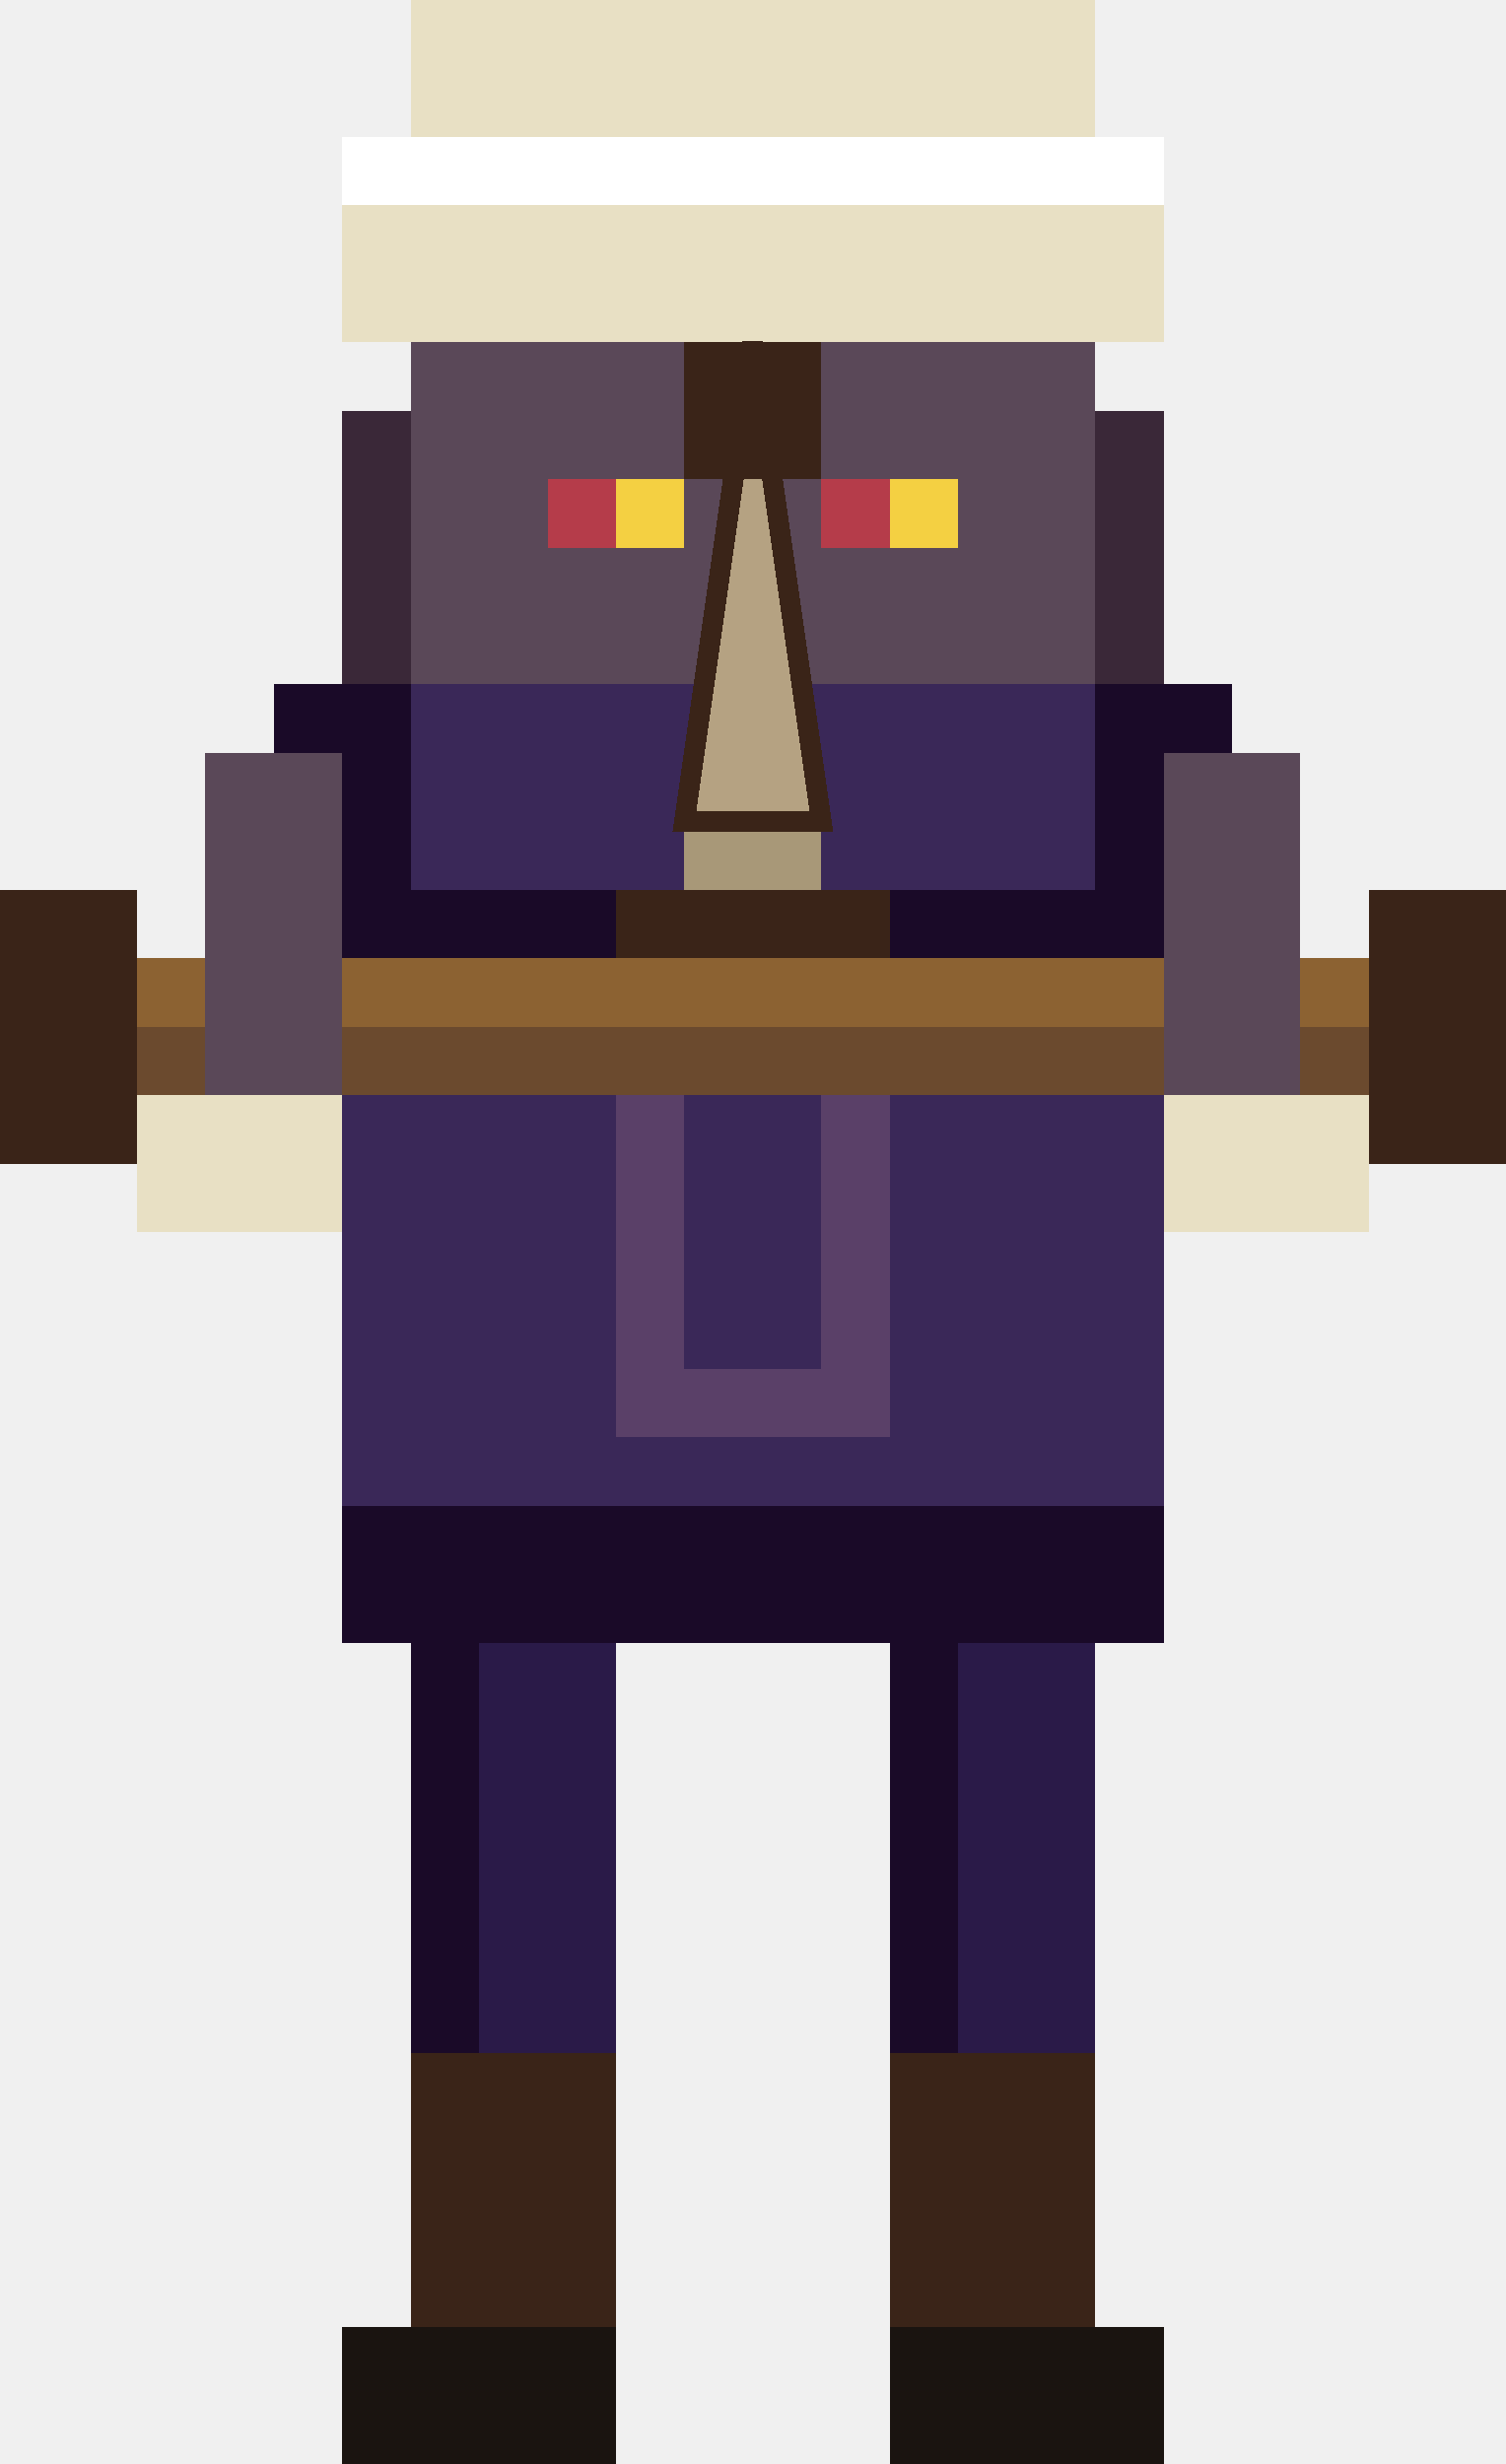
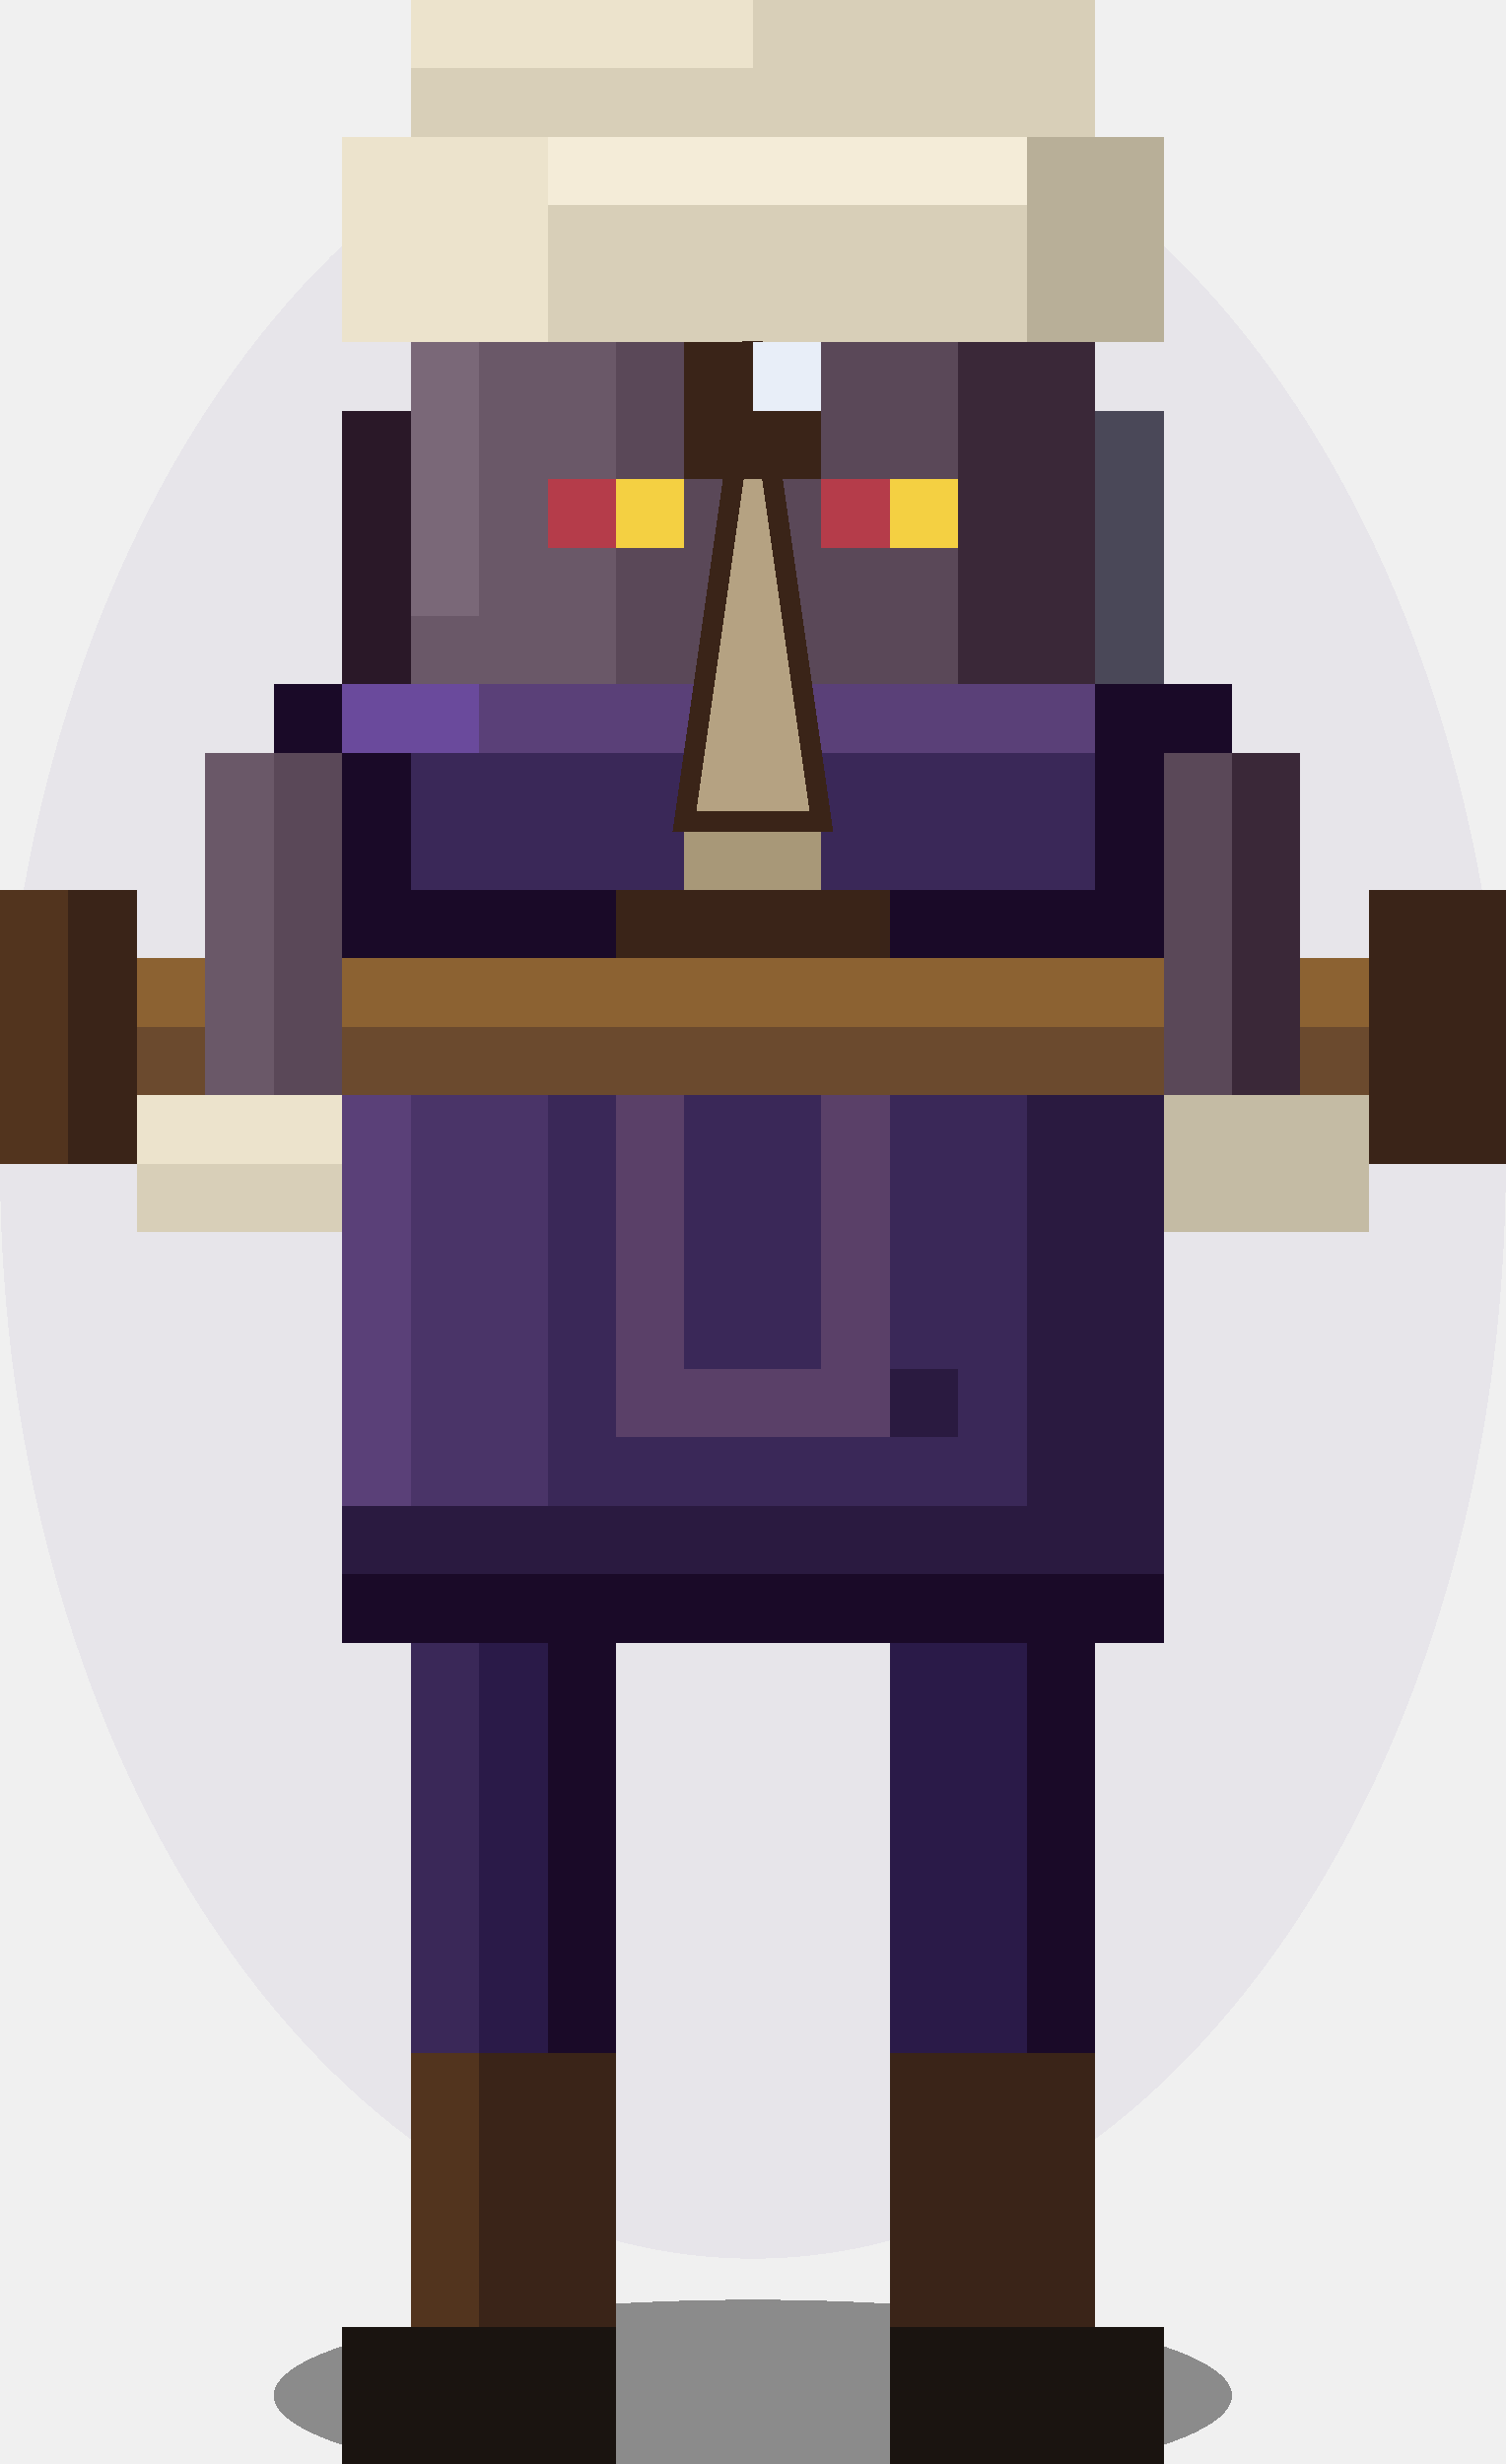
<svg xmlns="http://www.w3.org/2000/svg" viewBox="0 0 22 36" shape-rendering="crispEdges" preserveAspectRatio="xMidYMax meet" aria-label="Drow Crossbowman">
-   <rect x="6" y="0" width="10" height="2" fill="#e8e0c4" />
-   <rect x="5" y="2" width="12" height="3" fill="#e8e0c4" />
-   <rect x="5" y="2" width="12" height="1" fill="#ffffff" />
+   <ellipse cx="11" cy="17" rx="11" ry="16" fill="#6a4a9c" opacity="0.07" />
+   <ellipse cx="11" cy="35" rx="7" ry="1.4" fill="#000" opacity="0.42" />
+   <rect x="6" y="0" width="10" height="2" fill="#d8cfb8" />
+   <rect x="5" y="2" width="12" height="3" fill="#d8cfb8" />
+   <rect x="5" y="2" width="12" height="1" fill="#f4ecd8" />
+   <rect x="5" y="2" width="3" height="3" fill="#ece3cc" />
+   <rect x="15" y="2" width="2" height="3" fill="#b8af98" />
+   <rect x="6" y="0" width="5" height="1" fill="#ece3cc" />
  <rect x="6" y="5" width="10" height="5" fill="#5a4858" />
-   <rect x="5" y="6" width="1" height="4" fill="#3a2838" />
-   <rect x="16" y="6" width="1" height="4" fill="#3a2838" />
+   <rect x="6" y="5" width="3" height="5" fill="#6a5868" />
+   <rect x="6" y="5" width="1" height="4" fill="#7a6878" />
+   <rect x="14" y="5" width="2" height="5" fill="#3a2838" />
+   <rect x="5" y="6" width="1" height="4" fill="#2a1828" />
+   <rect x="16" y="6" width="1" height="4" fill="#4a4858" />
  <rect x="8" y="7" width="2" height="1" fill="#b53c4a" />
  <rect x="12" y="7" width="2" height="1" fill="#b53c4a" />
  <rect x="9" y="7" width="1" height="1" fill="#f4d042" />
  <rect x="13" y="7" width="1" height="1" fill="#f4d042" />
  <rect x="4" y="10" width="14" height="3" fill="#3a2858" />
+   <rect x="4" y="10" width="14" height="1" fill="#5a4078" />
  <rect x="4" y="10" width="2" height="3" fill="#1a0a28" />
  <rect x="16" y="10" width="2" height="3" fill="#1a0a28" />
+   <rect x="5" y="10" width="2" height="1" fill="#6a4a9c" />
  <rect x="5" y="13" width="12" height="9" fill="#3a2858" />
+   <rect x="5" y="13" width="3" height="9" fill="#4a3468" />
+   <rect x="5" y="13" width="1" height="9" fill="#5a4078" />
+   <rect x="15" y="13" width="2" height="9" fill="#2a1a40" />
  <rect x="5" y="13" width="12" height="1" fill="#1a0a28" />
  <rect x="9" y="15" width="4" height="6" fill="#5a4068" />
  <rect x="10" y="16" width="2" height="4" fill="#3a2858" />
+   <rect x="9" y="15" width="2" height="1" fill="#7a5a9c" />
+   <rect x="7" y="18" width="1" height="1" fill="#4a3468" />
+   <rect x="13" y="20" width="1" height="1" fill="#2a1a40" />
  <rect x="0" y="14" width="22" height="2" fill="#6b4a2e" />
  <rect x="0" y="14" width="22" height="1" fill="#8c6232" />
  <rect x="0" y="13" width="2" height="4" fill="#3a2418" />
  <rect x="20" y="13" width="2" height="4" fill="#3a2418" />
+   <rect x="0" y="13" width="1" height="4" fill="#52341e" />
  <rect x="9" y="13" width="4" height="1" fill="#3a2418" />
  <rect x="10" y="12" width="2" height="1" fill="#a89878" />
  <polygon points="10,12 12,12 11,5" fill="#b5a282" />
  <polygon points="10,12 12,12 11,5" stroke="#3a2418" stroke-width="0.3" fill="none" />
  <rect x="10" y="5" width="2" height="2" fill="#3a2418" />
+   <rect x="11" y="5" width="1" height="1" fill="#e8eef8" />
  <rect x="3" y="11" width="2" height="6" fill="#5a4858" />
-   <rect x="2" y="16" width="3" height="2" fill="#e8e0c4" />
+   <rect x="3" y="11" width="1" height="6" fill="#6a5868" />
+   <rect x="2" y="16" width="3" height="2" fill="#d8cfb8" />
+   <rect x="2" y="16" width="3" height="1" fill="#ece3cc" />
  <rect x="17" y="11" width="2" height="6" fill="#5a4858" />
-   <rect x="17" y="16" width="3" height="2" fill="#e8e0c4" />
+   <rect x="18" y="11" width="1" height="6" fill="#3a2838" />
+   <rect x="17" y="16" width="3" height="2" fill="#c4bba4" />
  <rect x="5" y="22" width="12" height="2" fill="#1a0a28" />
+   <rect x="5" y="22" width="12" height="1" fill="#2a1a40" />
  <rect x="6" y="24" width="3" height="6" fill="#2a1a48" />
  <rect x="13" y="24" width="3" height="6" fill="#2a1a48" />
-   <rect x="6" y="24" width="1" height="6" fill="#1a0a28" />
-   <rect x="13" y="24" width="1" height="6" fill="#1a0a28" />
+   <rect x="6" y="24" width="1" height="6" fill="#3a2858" />
+   <rect x="8" y="24" width="1" height="6" fill="#1a0a28" />
+   <rect x="15" y="24" width="1" height="6" fill="#1a0a28" />
  <rect x="6" y="30" width="3" height="4" fill="#3a2418" />
  <rect x="13" y="30" width="3" height="4" fill="#3a2418" />
+   <rect x="6" y="30" width="1" height="4" fill="#52341e" />
  <rect x="5" y="34" width="4" height="2" fill="#1a1410" />
  <rect x="13" y="34" width="4" height="2" fill="#1a1410" />
</svg>
